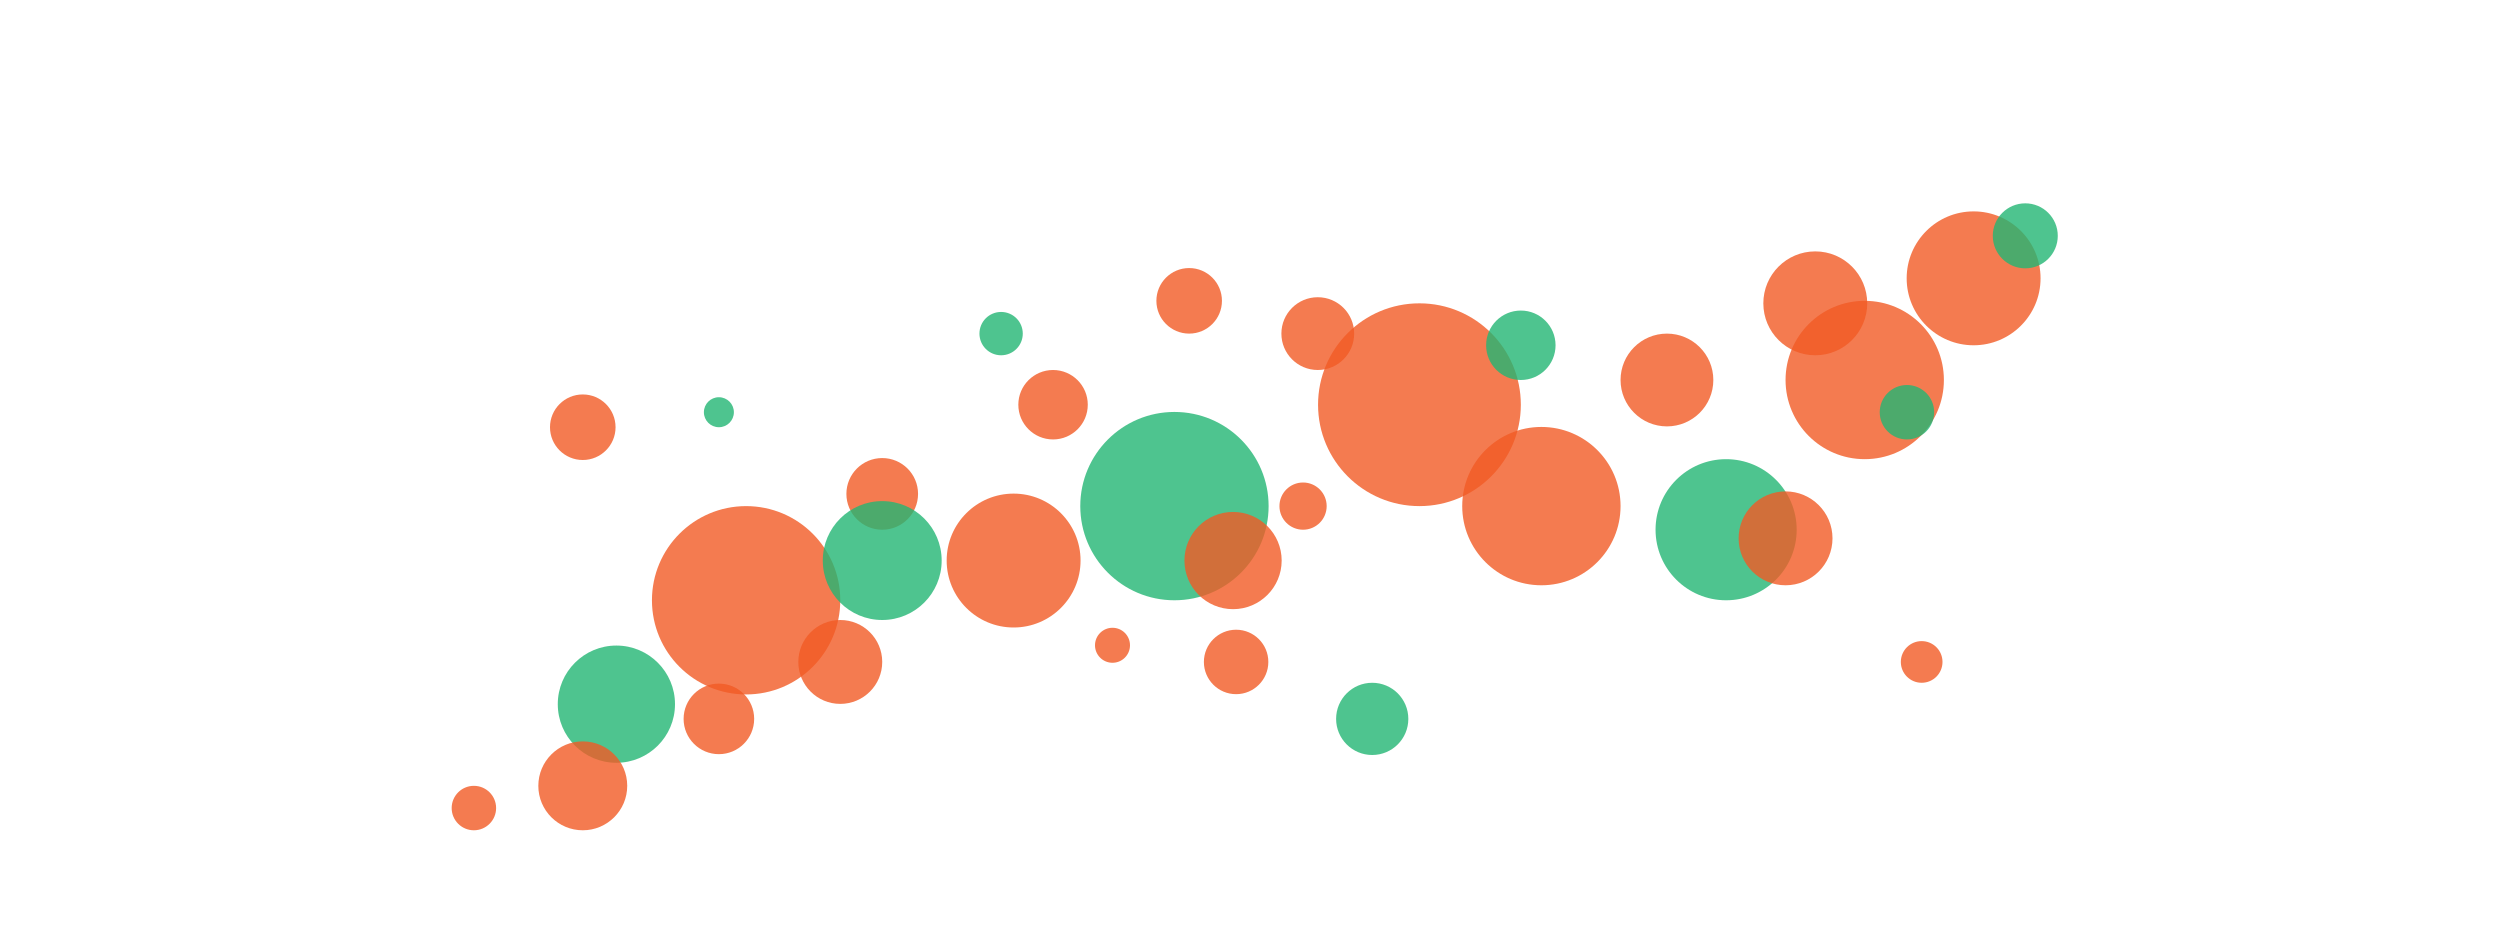
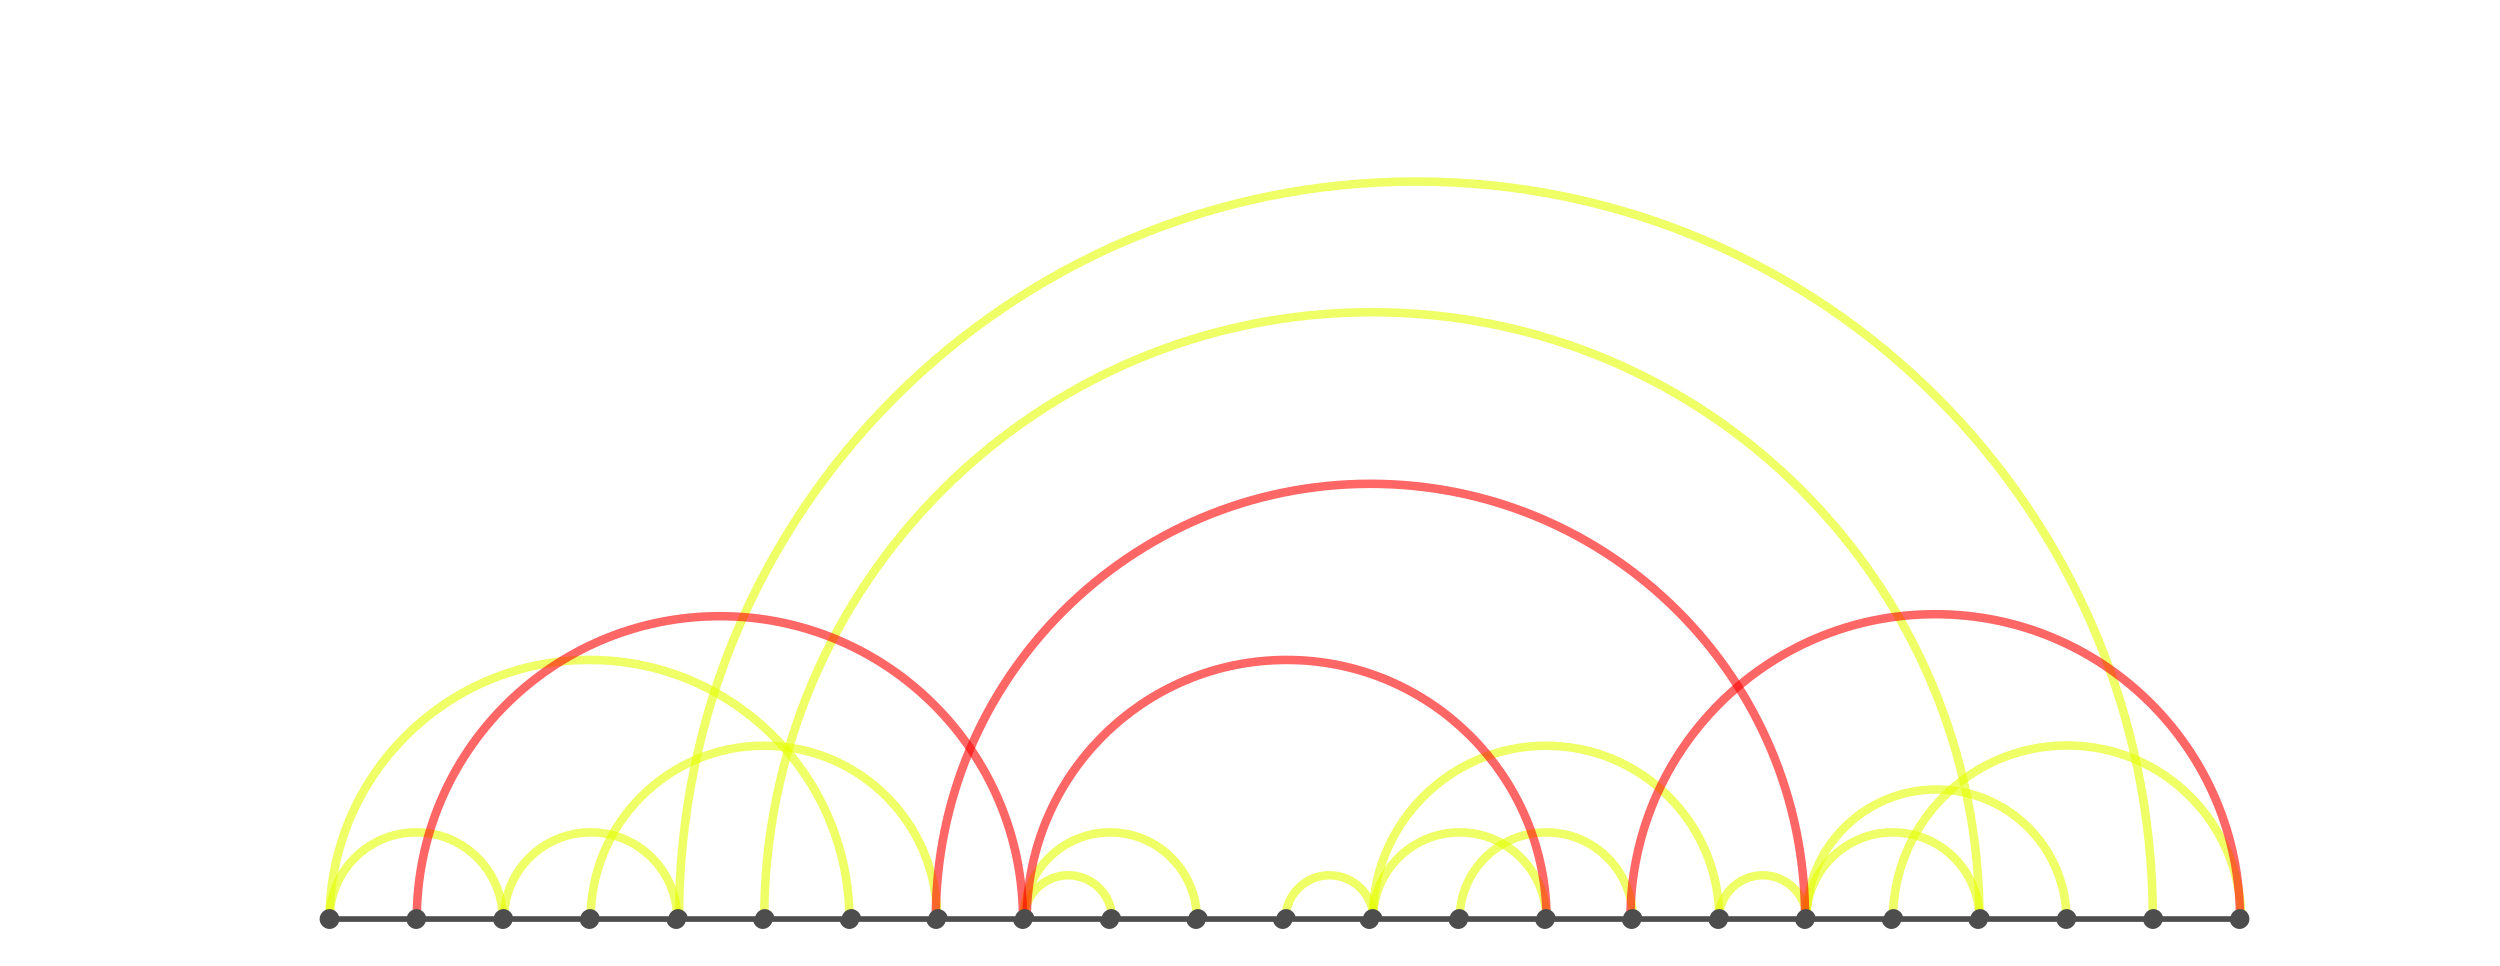
- <svg xmlns="http://www.w3.org/2000/svg" width="900" height="340" viewBox="-70,-30,880,340">
-   <circle cx="141.9" cy="223.5" r="21.1" fill="#22B573" opacity="0.8" />
-   <circle cx="188.6" cy="186.1" r="33.9" fill="#F15A24" opacity="0.8" />
-   <circle cx="284.9" cy="171.8" r="24.1" fill="#F15A24" opacity="0.8" />
-   <circle cx="431" cy="115.7" r="36.5" fill="#F15A24" opacity="0.8" />
-   <circle cx="541.4" cy="160.7" r="25.4" fill="#22B573" opacity="0.8" />
-   <circle cx="591.3" cy="106.8" r="28.5" fill="#F15A24" opacity="0.8" />
-   <circle cx="630.5" cy="70.2" r="24.1" fill="#F15A24" opacity="0.8" />
-   <circle cx="520.1" cy="106.8" r="16.7" fill="#F15A24" opacity="0.8" />
-   <circle cx="342.8" cy="152.2" r="33.9" fill="#22B573" opacity="0.8" />
-   <circle cx="237.6" cy="147.8" r="12.9" fill="#F15A24" opacity="0.8" />
-   <circle cx="222.5" cy="208.3" r="15.1" fill="#F15A24" opacity="0.8" />
-   <circle cx="90.6" cy="260.9" r="8" fill="#F15A24" opacity="0.8" />
-   <circle cx="129.8" cy="252.9" r="16" fill="#F15A24" opacity="0.8" />
-   <circle cx="178.8" cy="228.8" r="12.7" fill="#F15A24" opacity="0.8" />
-   <circle cx="237.6" cy="171.8" r="21.4" fill="#22B573" opacity="0.8" />
-   <circle cx="299.1" cy="115.7" r="12.5" fill="#F15A24" opacity="0.8" />
-   <circle cx="348.1" cy="78.3" r="11.8" fill="#F15A24" opacity="0.8" />
-   <circle cx="129.8" cy="123.8" r="11.8" fill="#F15A24" opacity="0.8" />
-   <circle cx="414" cy="228.8" r="13" fill="#22B573" opacity="0.8" />
-   <circle cx="474.9" cy="152.2" r="28.5" fill="#F15A24" opacity="0.8" />
-   <circle cx="389.1" cy="152.2" r="8.5" fill="#F15A24" opacity="0.8" />
-   <circle cx="394.4" cy="90.1" r="13.1" fill="#F15A24" opacity="0.8" />
-   <circle cx="467.5" cy="94.3" r="12.5" fill="#22B573" opacity="0.8" />
-   <circle cx="562.8" cy="163.8" r="16.9" fill="#F15A24" opacity="0.8" />
-   <circle cx="573.5" cy="79.2" r="18.7" fill="#F15A24" opacity="0.8" />
-   <circle cx="606.5" cy="118.4" r="9.8" fill="#22B573" opacity="0.8" />
-   <circle cx="649.1" cy="54.9" r="11.7" fill="#22B573" opacity="0.8" />
-   <circle cx="365" cy="208.3" r="11.6" fill="#F15A24" opacity="0.8" />
-   <circle cx="320.5" cy="202.3" r="6.3" fill="#F15A24" opacity="0.8" />
-   <circle cx="178.8" cy="118.4" r="5.4" fill="#22B573" opacity="0.8" />
-   <circle cx="611.8" cy="208.3" r="7.5" fill="#F15A24" opacity="0.8" />
-   <circle cx="280.4" cy="90.1" r="7.8" fill="#22B573" opacity="0.8" />
-   <circle cx="363.9" cy="171.8" r="17.5" fill="#F15A24" opacity="0.8" />
+ <svg xmlns="http://www.w3.org/2000/svg" width="900" height="auto" viewBox="-90,-30,880,340" max-width="100%" font="10px sans-serif">
+   <g id="Layer_1">
+     <path d="M26,293.5c0-16.9,13.7-30.5,30.5-30.5c16.9,0,30.5,13.7,30.5,30.5" fill="none" stroke="#e5ff00" stroke-width="3" opacity="0.6" />
+     <path d="M87.4,293.5c0-16.9,13.7-30.5,30.5-30.5c16.9,0,30.5,13.7,30.5,30.5" fill="none" stroke="#e5ff00" stroke-width="3" opacity="0.6" />
+     <path d="M270.3,293.5c0-16.9,13.7-30.5,30.5-30.5s30.5,13.7,30.5,30.5" fill="none" stroke="#e5ff00" stroke-width="3" opacity="0.6" />
+     <path d="M393.3,293.5c0-16.9,13.7-30.5,30.5-30.5c16.9,0,30.5,13.7,30.5,30.5" fill="none" stroke="#e5ff00" stroke-width="3" opacity="0.6" />
+     <path d="M423.8,293.5c0-16.9,13.7-30.5,30.5-30.5c16.9,0,30.5,13.7,30.5,30.5" fill="none" stroke="#e5ff00" stroke-width="3" opacity="0.6" />
+     <path d="M545.8,293.5c0-16.9,13.7-30.5,30.5-30.5c16.9,0,30.5,13.7,30.5,30.5" fill="none" stroke="#e5ff00" stroke-width="3" opacity="0.6" />
+     <path d="M545.8,293.7c0-25.3,20.5-45.8,45.8-45.8c25.3,0,45.8,20.5,45.8,45.8" fill="none" stroke="#e5ff00" stroke-width="3" opacity="0.6" />
+     <path d="M576.3,293.7c0-33.9,27.4-61.3,61.3-61.3c33.8,0,61.3,27.4,61.3,61.3" fill="none" stroke="#e5ff00" stroke-width="3" opacity="0.6" />
+     <path d="M270.5,293.6c0-8.6,7-15.5,15.5-15.5c8.6,0,15.5,7,15.5,15.5" fill="none" stroke="#e5ff00" stroke-width="3" opacity="0.6" />
+     <path d="M362.5,293.6c0-8.6,7-15.5,15.5-15.5c8.6,0,15.5,7,15.5,15.5" fill="none" stroke="#e5ff00" stroke-width="3" opacity="0.6" />
+     <path d="M515,293.6c0-8.6,7-15.5,15.5-15.5s15.5,7,15.5,15.5" fill="none" stroke="#e5ff00" stroke-width="3" opacity="0.6" />
+     <path d="M117.9,293.5c0-33.7,27.3-61,61-61c33.7,0,61,27.3,61,61" fill="none" stroke="#e5ff00" stroke-width="3" opacity="0.6" />
+     <path d="M393.2,293.5c0-33.7,27.3-61,61-61c33.7,0,61,27.3,61,61" fill="none" stroke="#e5ff00" stroke-width="3" opacity="0.6" />
+     <path d="M179,293.8c0-118.1,95.8-213.9,213.9-213.9c118.1,0,213.9,95.8,213.9,213.9" fill="none" stroke="#e5ff00" stroke-width="3" opacity="0.6" />
+     <path d="M149,293.3C149,150,265.2,33.9,408.4,33.9S667.8,150,667.8,293.3" fill="none" stroke="#e5ff00" stroke-width="3" opacity="0.6" />
+     <path d="M26,293.8c0-50.6,41-91.5,91.5-91.5c50.6,0,91.5,41,91.5,91.5" fill="none" stroke="#e5ff00" stroke-width="3" opacity="0.6" />
+     <path d="M271.4,293.8c0-50.6,41-91.5,91.5-91.5c50.6,0,91.5,41,91.5,91.5" fill="none" stroke="#FF0000" stroke-width="3" opacity="0.6" />
+     <path d="M483.9,293.5c0-59.3,48-107.3,107.3-107.3c59.3,0,107.3,48,107.3,107.3" fill="none" stroke="#FF0000" stroke-width="3" opacity="0.6" />
+     <path d="M239.4,293.3c0-84.5,68.5-153,153-153c84.5,0,153,68.5,153,153" fill="none" stroke="#FF0000" stroke-width="3" opacity="0.6" />
+     <path d="M56.7,293.6c0-58.9,47.8-106.7,106.7-106.7c58.9,0,106.7,47.8,106.7,106.7" fill="none" stroke="#FF0000" stroke-width="3" opacity="0.6" />
+   </g>
+   <g id="Layer_2">
+     <path d="M698.5,290c-1.6,0-2.9,1.1-3.3,2.5h-23.9c-0.4-1.4-1.8-2.5-3.3-2.5s-2.9,1.1-3.3,2.5h-23.9   c-0.4-1.4-1.8-2.5-3.3-2.5s-2.9,1.1-3.3,2.5h-23.9c-0.4-1.4-1.8-2.5-3.3-2.5s-2.9,1.1-3.3,2.5h-23.9c-0.4-1.4-1.8-2.5-3.3-2.5   s-2.9,1.1-3.3,2.5H549c-0.4-1.4-1.8-2.5-3.3-2.5s-2.9,1.1-3.3,2.5h-23.9c-0.4-1.4-1.8-2.5-3.3-2.5c-1.6,0-2.9,1.1-3.3,2.5h-23.9   c-0.4-1.4-1.8-2.5-3.3-2.5c-1.6,0-2.9,1.1-3.3,2.5h-23.9c-0.4-1.4-1.8-2.5-3.3-2.5s-2.9,1.1-3.3,2.5h-23.9   c-0.4-1.4-1.8-2.5-3.3-2.5c-1.6,0-2.9,1.1-3.3,2.5h-23.9c-0.4-1.4-1.8-2.5-3.3-2.5c-1.6,0-2.9,1.1-3.3,2.5h-23.9   c-0.4-1.4-1.8-2.5-3.3-2.5s-2.9,1.1-3.3,2.5H335c-0.4-1.4-1.8-2.5-3.3-2.5s-2.9,1.1-3.3,2.5h-23.9c-0.4-1.4-1.8-2.5-3.3-2.5   s-2.9,1.1-3.3,2.5h-23.9c-0.4-1.4-1.8-2.5-3.3-2.5s-2.9,1.1-3.3,2.5h-23.9c-0.4-1.4-1.8-2.5-3.3-2.5s-2.9,1.1-3.3,2.5h-23.9   c-0.4-1.4-1.8-2.5-3.3-2.5s-2.9,1.1-3.3,2.5h-23.9c-0.4-1.4-1.8-2.5-3.3-2.5s-2.9,1.1-3.3,2.5h-23.9c-0.4-1.4-1.8-2.5-3.3-2.5   c-1.6,0-2.9,1.1-3.3,2.5H121c-0.4-1.4-1.8-2.5-3.3-2.5s-2.9,1.1-3.3,2.5H90.5c-0.4-1.4-1.8-2.5-3.3-2.5s-2.9,1.1-3.3,2.5H59.9   c-0.4-1.4-1.8-2.5-3.3-2.5s-2.9,1.1-3.3,2.5H29.3c-0.4-1.4-1.8-2.5-3.3-2.5c-1.9,0-3.5,1.6-3.5,3.5s1.6,3.5,3.5,3.5   c1.6,0,2.9-1.1,3.3-2.5h23.9c0.4,1.4,1.8,2.5,3.3,2.5s2.9-1.1,3.3-2.5h23.9c0.4,1.4,1.8,2.5,3.3,2.5s2.9-1.1,3.3-2.5h23.9   c0.4,1.4,1.8,2.5,3.3,2.5s2.9-1.1,3.3-2.5h23.9c0.4,1.4,1.8,2.5,3.3,2.5c1.6,0,2.9-1.1,3.3-2.5h23.9c0.4,1.4,1.8,2.5,3.3,2.5   s2.9-1.1,3.3-2.5h23.9c0.4,1.4,1.8,2.5,3.3,2.5s2.9-1.1,3.3-2.5h23.9c0.4,1.4,1.8,2.5,3.3,2.5s2.9-1.1,3.3-2.5h23.9   c0.4,1.4,1.8,2.5,3.3,2.5s2.9-1.1,3.3-2.5h23.9c0.4,1.4,1.8,2.5,3.3,2.5s2.9-1.1,3.3-2.5h23.9c0.4,1.4,1.8,2.5,3.3,2.5   s2.9-1.1,3.3-2.5h23.9c0.4,1.4,1.8,2.5,3.3,2.5s2.9-1.1,3.3-2.5h23.9c0.4,1.4,1.8,2.5,3.3,2.5c1.6,0,2.9-1.1,3.3-2.5H420   c0.4,1.4,1.8,2.5,3.3,2.5c1.6,0,2.9-1.1,3.3-2.5h23.9c0.4,1.4,1.8,2.5,3.3,2.5s2.9-1.1,3.3-2.5h23.9c0.4,1.4,1.8,2.5,3.3,2.5   c1.6,0,2.9-1.1,3.3-2.5h23.9c0.4,1.4,1.8,2.5,3.3,2.5c1.6,0,2.9-1.1,3.3-2.5h23.9c0.4,1.4,1.8,2.5,3.3,2.5s2.9-1.1,3.3-2.5h23.9   c0.4,1.4,1.8,2.5,3.3,2.5s2.9-1.1,3.3-2.5h23.9c0.4,1.4,1.8,2.5,3.3,2.5s2.9-1.1,3.3-2.5H634c0.4,1.4,1.8,2.5,3.3,2.5   s2.9-1.1,3.3-2.5h23.9c0.4,1.4,1.8,2.5,3.3,2.5s2.9-1.1,3.3-2.5h23.9c0.4,1.4,1.8,2.5,3.3,2.5c1.9,0,3.5-1.6,3.5-3.5   S700.4,290,698.5,290z" fill="#4D4D4D" />
+   </g>
</svg>
